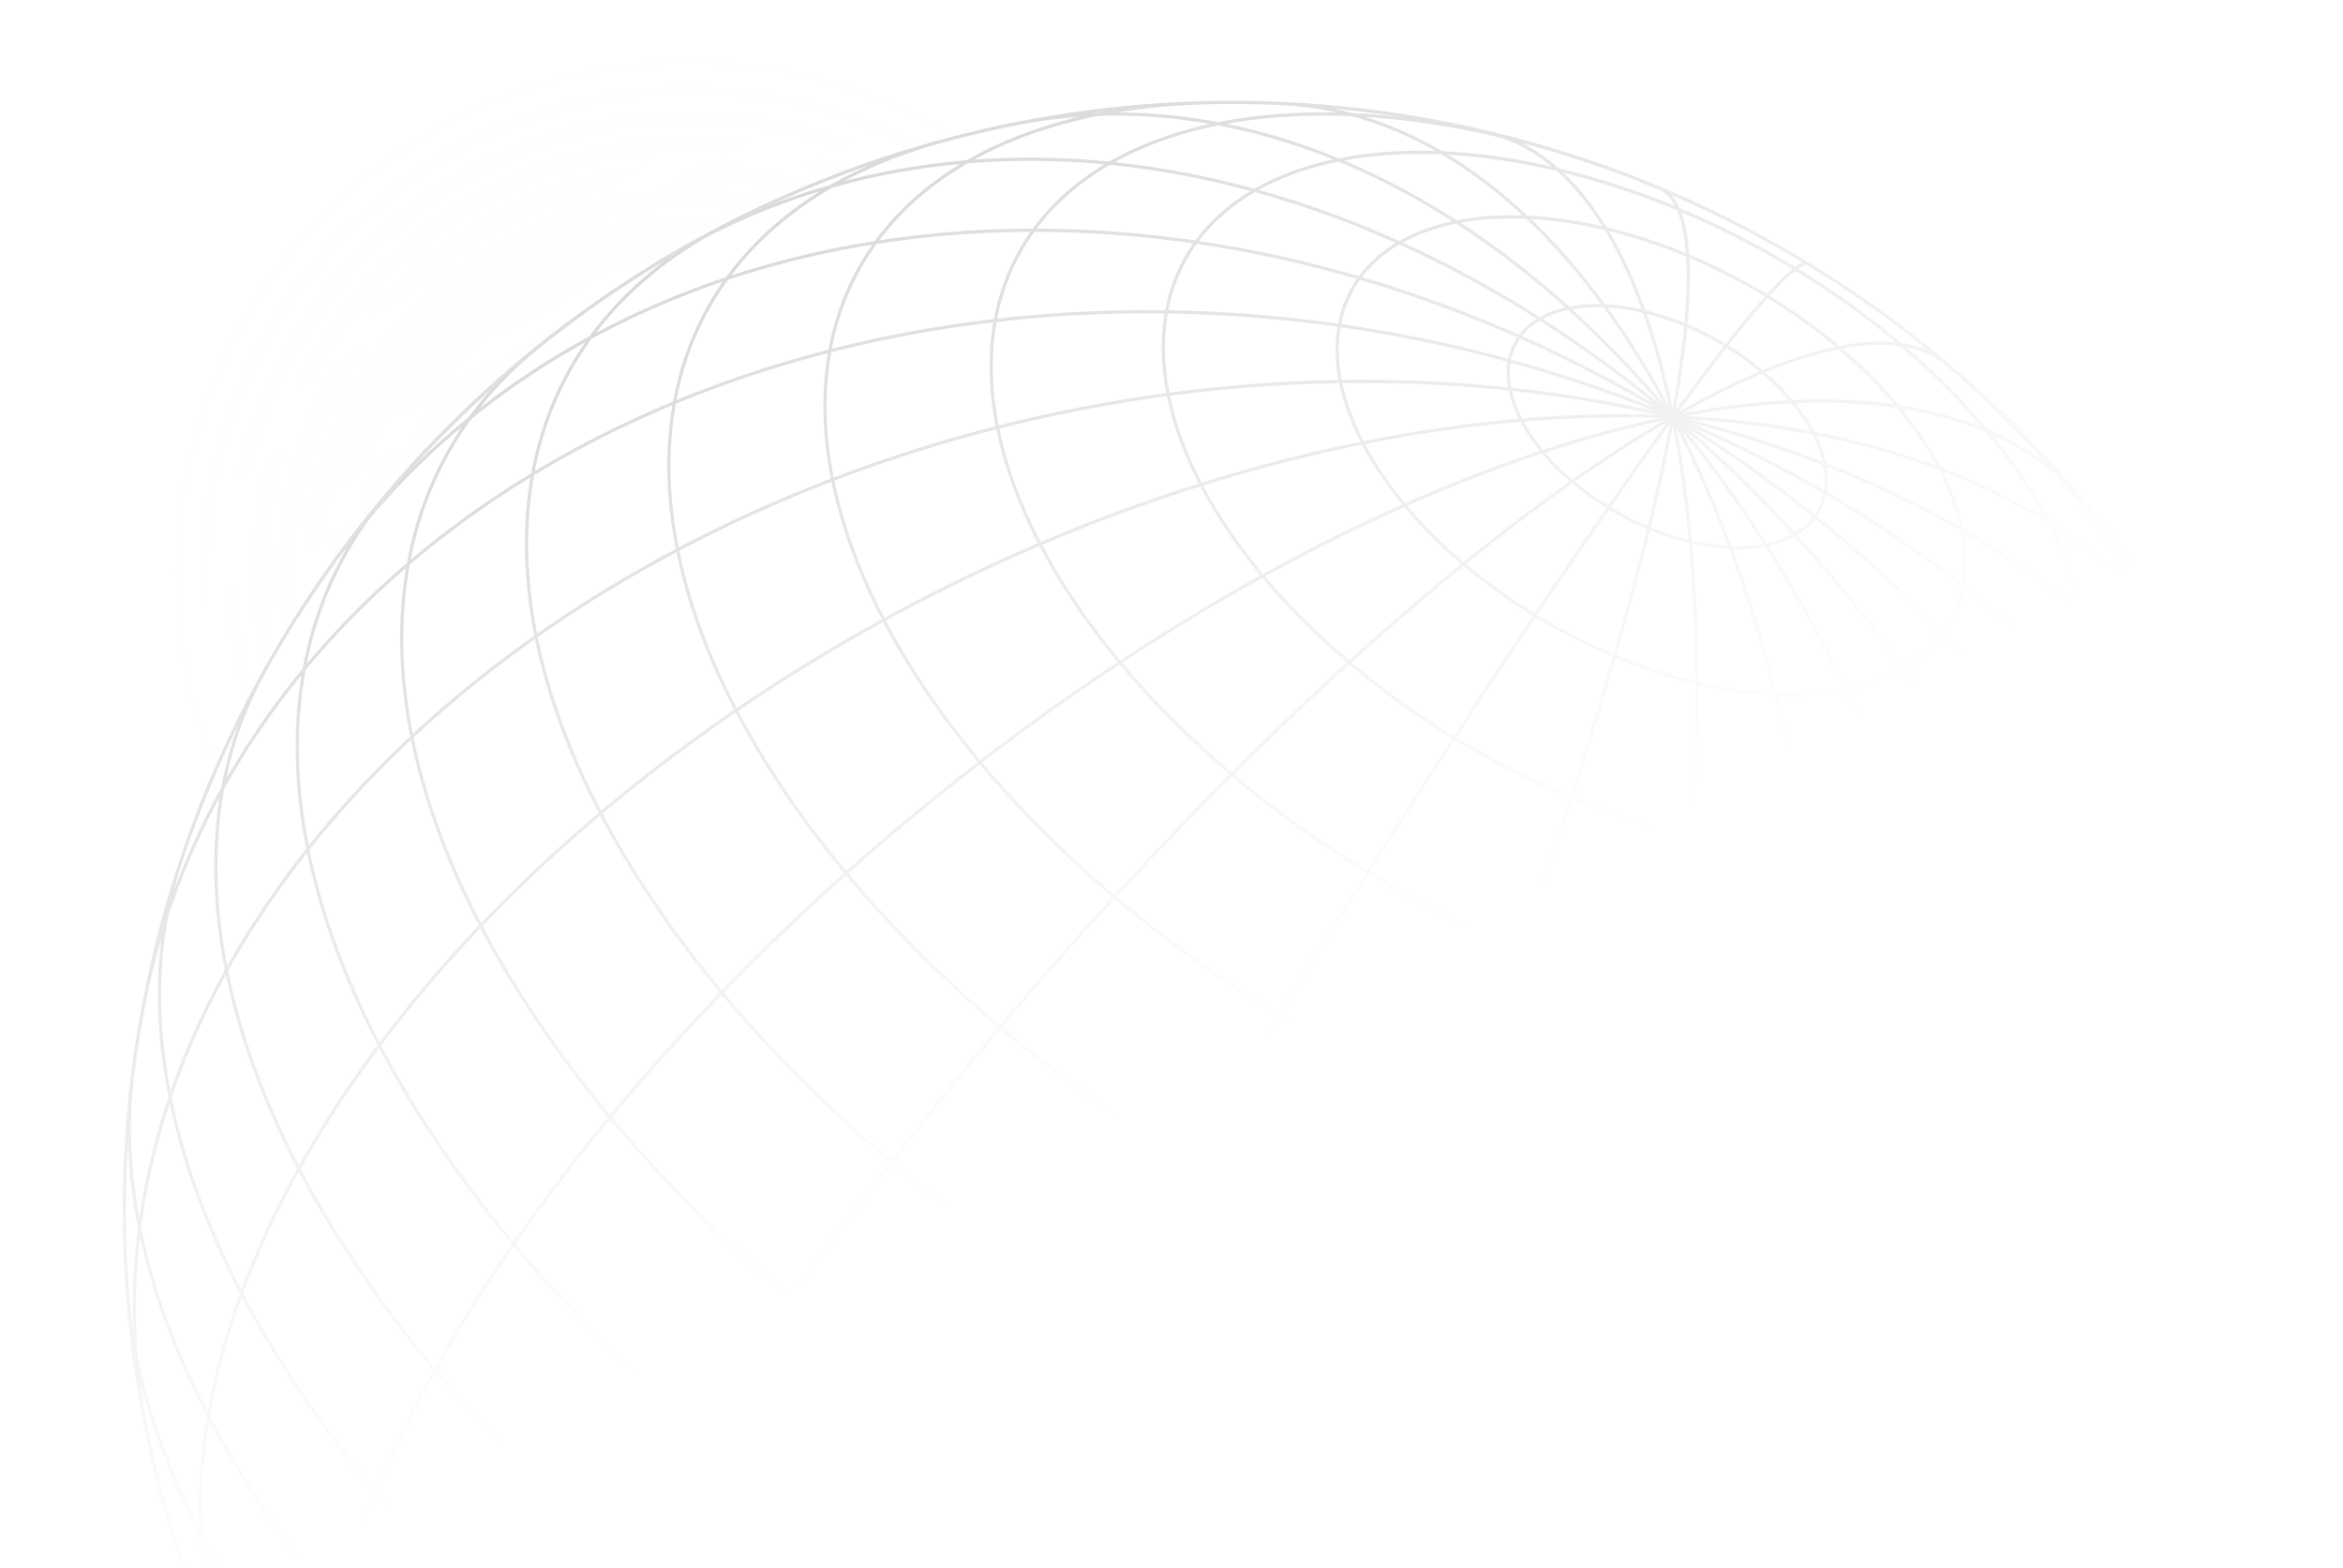
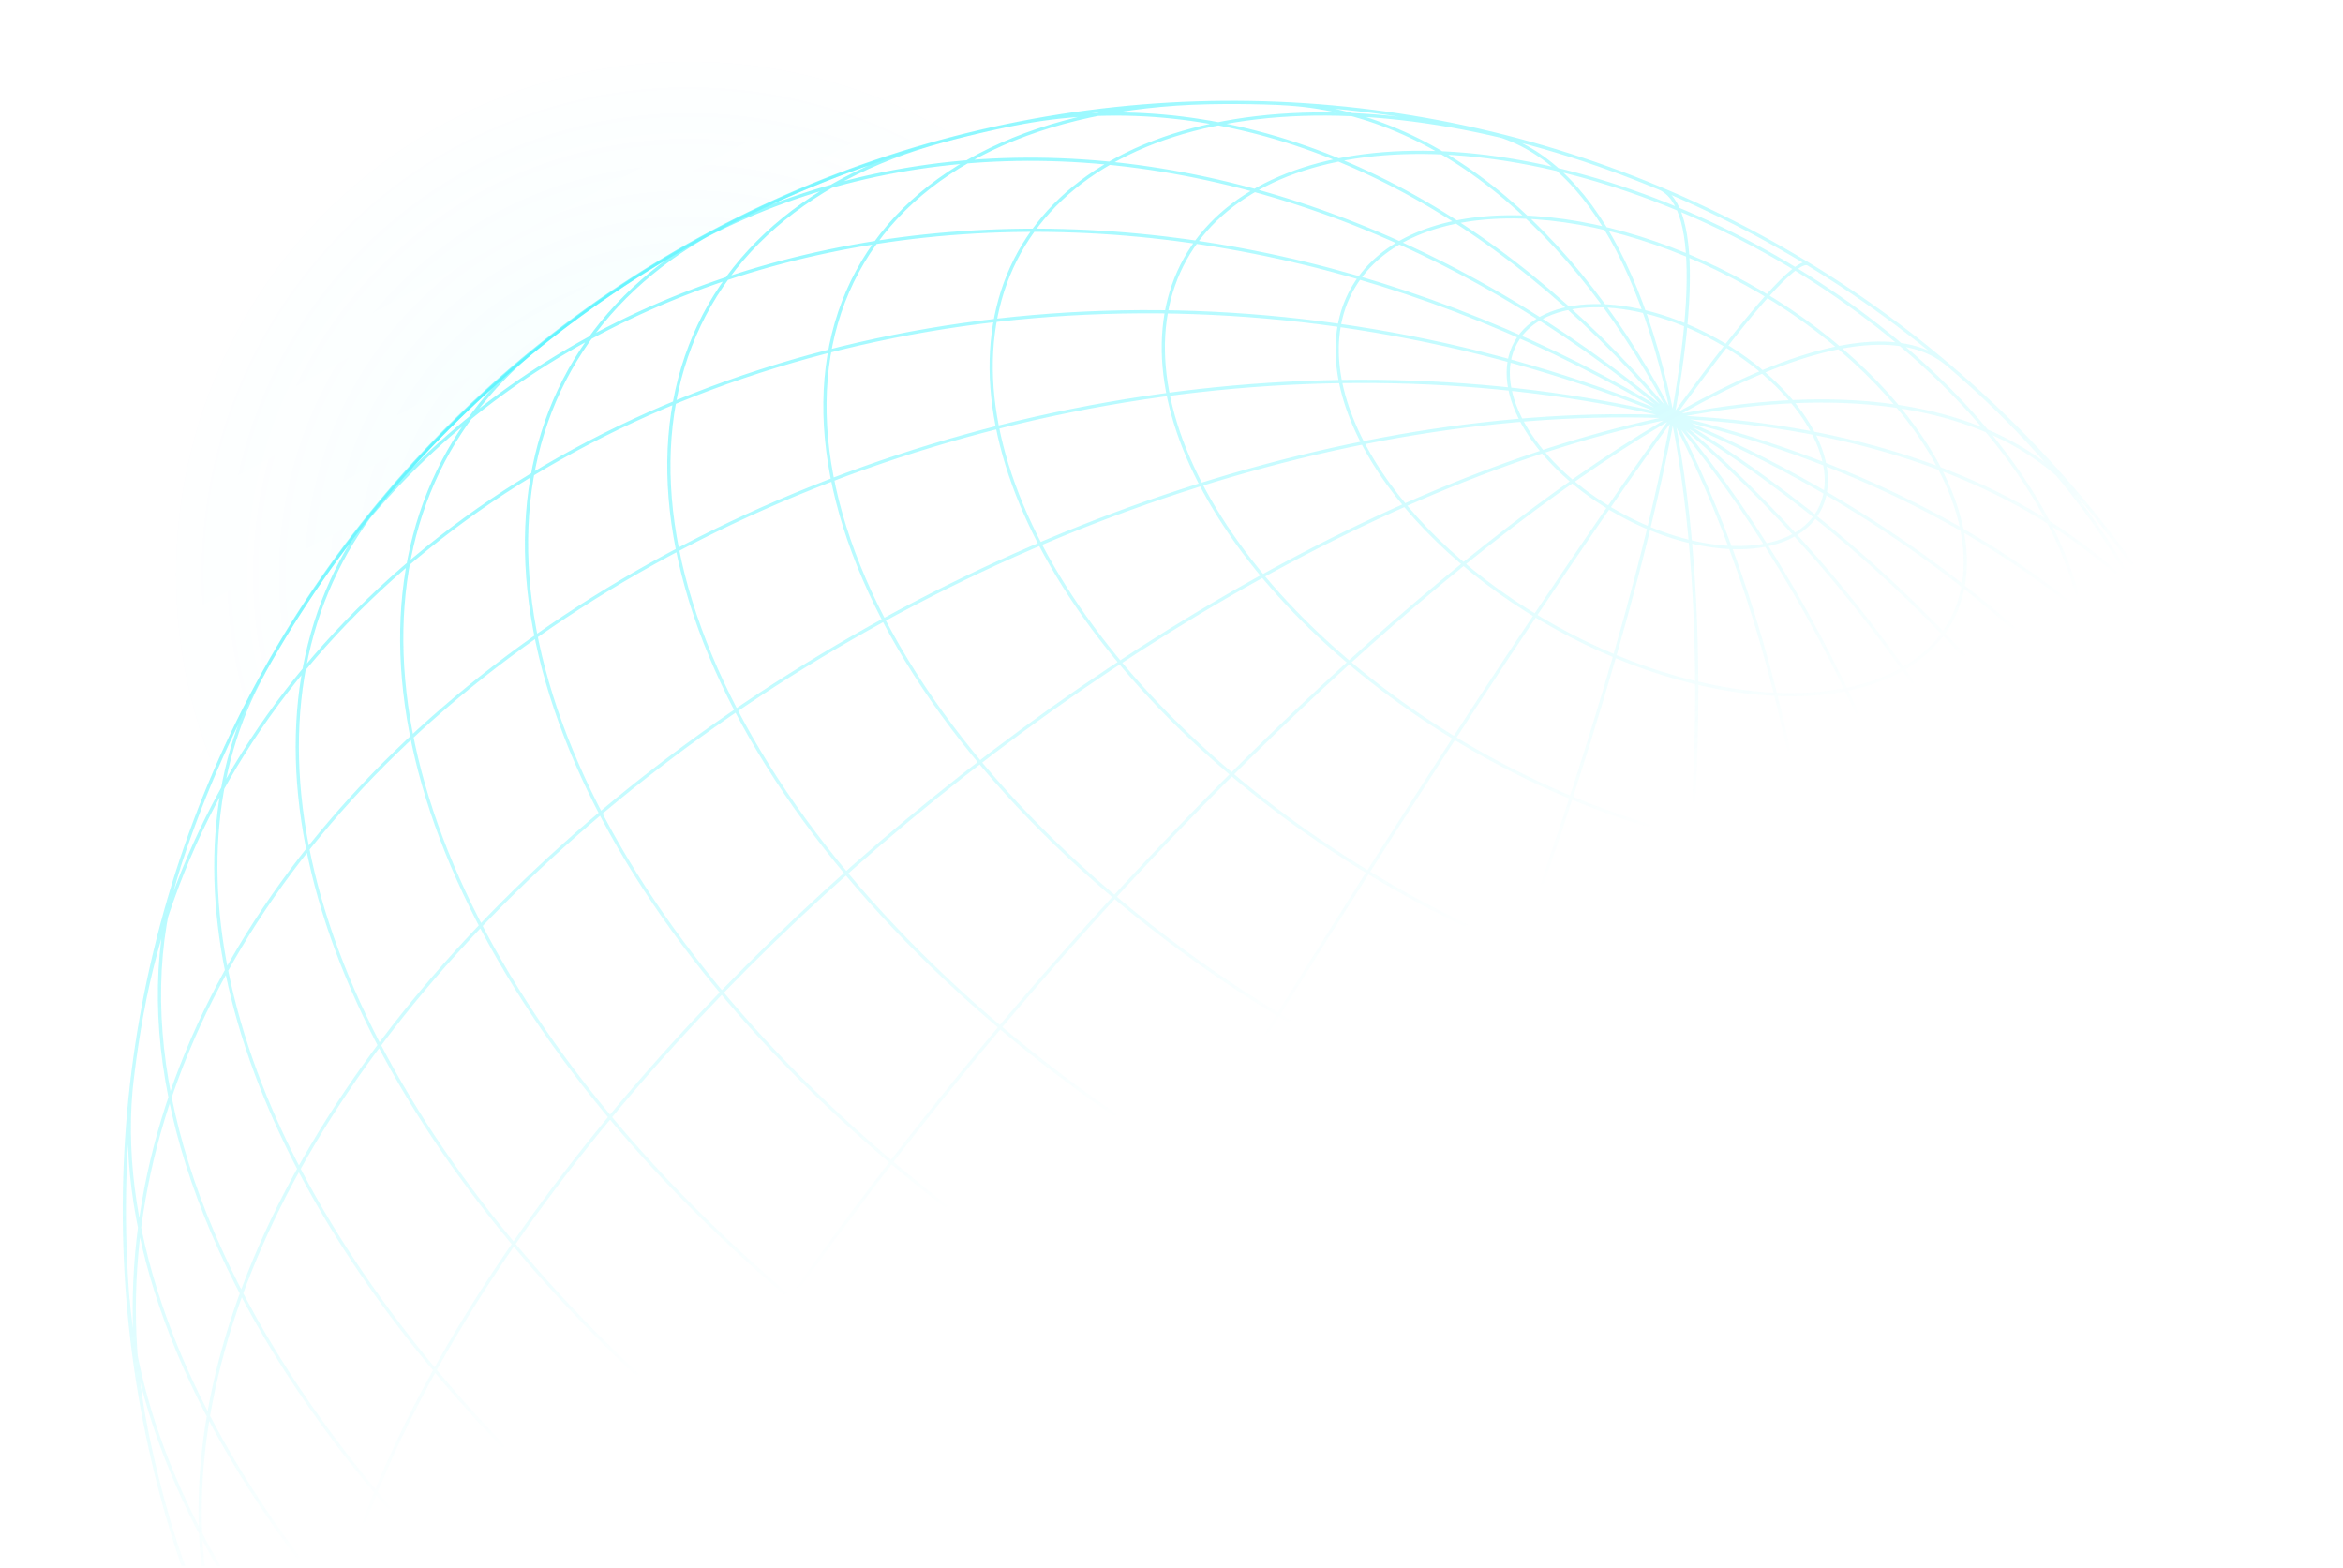
<svg xmlns="http://www.w3.org/2000/svg" width="1015" height="679" viewBox="0 0 1015 679" fill="none" id="svg-globe-light">
  <mask id="mask0_1015_5349" style="mask-type:alpha" maskUnits="userSpaceOnUse" x="0" y="0" width="1109" height="679">
    <rect width="1108.46" height="678.381" fill="url(#paint0_linear_1015_5349)" />
  </mask>
  <g mask="url(#mask0_1015_5349)">
-     <path opacity="0.6" d="M284.212 934.142C280.085 931.625 287.602 910.243 305.952 872.103C324.301 833.964 352.861 780.429 388.746 716.858C424.631 653.288 466.583 581.947 510.388 510.018C554.212 438.055 598.338 368.056 638.316 306.983C678.328 245.929 712.797 195.99 738.253 162.201C763.727 128.377 779.293 111.913 783.42 114.429M223.942 890.748C206.799 876.243 204.265 845.057 216.571 800.328C228.912 755.618 255.695 698.895 294.208 635.931C332.721 572.966 381.657 505.952 436.047 441.654C490.456 377.32 548.395 317.956 604.05 269.496C659.74 221.056 711.177 185.21 753.226 165.621C795.275 146.032 826.45 143.356 843.612 157.827M165.144 831.521C140.432 801.853 133.219 758.546 144.163 705.919C155.106 653.291 183.898 593.193 227.587 531.665C271.276 470.137 328.344 409.347 393.061 355.408C457.777 301.47 527.862 256.307 596.229 224.428C664.631 192.568 728.912 175.084 782.685 173.773C836.439 172.497 877.751 187.397 902.43 217.046M108.278 746.185C84.192 700.022 80.184 644.392 96.68 584.921C113.175 525.45 149.591 464.24 202.217 407.406C254.877 350.59 321.902 300.18 396.587 261.209C471.273 222.239 551.007 196.178 627.719 185.507C704.466 174.855 775.499 180.074 833.689 200.575C891.879 221.075 935.197 256.224 959.283 302.388M63.259 618.573C51.073 557.773 60.843 493.669 91.588 432.724C122.332 371.778 172.956 316.122 238.399 271.391C303.842 226.659 381.771 194.386 464.363 177.817C546.956 161.249 631.302 161.015 708.931 177.084C786.56 193.153 854.718 224.982 906.566 269.36C958.414 313.737 992.137 369.159 1004.32 429.959M61.667 438.31C73.798 371.655 107.536 310.171 159.503 260.022C211.436 209.854 279.764 172.788 357.63 152.518C435.477 132.281 520.09 129.545 602.963 144.663C685.855 159.747 764.079 192.136 829.76 238.535C895.442 284.935 946.351 343.703 977.257 408.969C1008.16 474.236 1018.08 543.656 1005.95 610.311M145.542 242.236C206.679 158.103 306.195 107.095 422.246 100.482C538.297 93.869 661.331 132.188 764.297 206.972C867.262 281.755 941.754 386.946 971.341 499.316C1000.91 611.719 983.211 722.13 922.108 806.282M293.978 108.588C379.356 59.34 486.517 55.876 591.871 99.019C697.226 142.161 792.142 228.286 855.726 338.559C919.33 448.797 946.407 574.1 930.978 686.894C915.549 799.688 858.929 890.731 773.551 939.978M439.48 53.741C524.234 36.756 615.444 70.023 693.07 146.277C770.695 222.53 828.331 335.428 853.355 460.221C878.38 585.013 868.671 711.448 826.435 811.692C784.199 911.935 712.848 977.82 628.093 994.805M555.09 44.867C623.422 47.913 686.725 101.346 731.061 193.385C775.398 285.423 797.1 408.595 791.491 535.735C785.829 662.89 753.288 783.609 700.958 871.375C648.628 959.141 580.862 1006.76 512.531 1003.71M645.119 57.499C689.588 68.09 720.485 127.468 731.049 222.491C741.613 317.514 730.965 440.464 701.419 564.283C671.892 688.067 625.89 802.614 573.578 882.664C521.265 962.714 466.897 1001.74 422.447 991.113M718.855 81.498C737.224 89.184 735.308 143.186 713.586 231.644C691.863 320.102 652.105 435.78 603.026 553.199C553.948 670.618 499.6 780.216 451.876 857.828C404.204 935.425 367.102 974.739 348.732 967.054M369.476 975.209C322.633 958.135 277.147 932.876 237.891 902.139M544.474 1004.07C470.56 1005.74 384.012 981.709 304.334 937.463C224.655 893.217 158.558 832.439 120.849 768.829M658.841 987.629C564.847 1013 433.568 987.668 313.518 921.004C193.468 854.339 102.566 756.296 74.416 663.095M753.898 950.718C704.348 976.293 637.105 984.632 561.094 974.627C485.083 964.622 403.798 936.776 328.102 894.742C252.405 852.707 185.78 798.462 137.125 739.195C88.451 679.961 59.983 618.474 55.499 562.894M834.454 898.345C786.032 937.256 711.598 954.582 623.226 947.505C534.855 940.428 437.749 909.367 347.703 859.363C257.656 809.36 179.957 743.351 127.234 672.078C74.511 600.805 49.87 528.462 57.303 466.789M901.137 833.101C857.568 884.949 779.486 911.837 681.878 908.614C584.251 905.425 473.891 872.349 371.966 815.75C270.042 759.151 183.626 682.956 129.31 601.771C74.995 520.585 56.543 440.091 77.504 375.734M953.355 757.266C929.888 799.525 887.463 830.224 830.34 846.384C773.183 862.524 703.376 863.51 627.868 849.203C552.36 834.896 473.851 805.852 400.18 764.942C326.509 724.032 260.353 672.743 208.293 616.211C156.233 559.678 120.134 499.882 103.654 442.851C87.14 385.801 90.826 333.545 114.273 291.319M953.355 757.266C891.57 868.527 788.086 950.704 665.71 985.694C543.334 1020.68 412.103 1005.62 300.807 943.814C189.545 882.03 107.368 778.545 72.359 656.203C37.369 533.827 52.436 402.597 114.239 291.3C176.023 180.039 279.508 97.862 401.85 62.853C524.226 27.863 655.457 42.929 766.753 104.733C878.015 166.517 960.191 270.001 995.201 392.343C1030.19 514.72 1015.14 646.004 953.355 757.266ZM990.124 672.851C974.107 722.078 935.765 759.58 879.502 781.067C823.257 802.52 751.414 807.092 672.207 794.189C592.98 781.321 509.601 751.504 431.673 708.23C353.71 664.937 284.358 609.941 231.553 549.492C178.749 489.043 144.598 425.657 133.11 366.592C121.588 307.508 133.188 255.155 166.491 215.484M1010.24 581.792C1003.58 636.891 971.662 680.7 918.684 707.515C865.686 734.364 794.057 742.917 713.229 732.124C632.401 721.331 546.116 691.651 465.682 646.986C385.248 602.321 314.442 544.766 262.552 481.86C210.662 418.955 180.058 353.631 174.833 294.451C169.607 235.27 189.923 185.017 233.155 150.275M1012.13 485.691C1016.94 545.223 993.958 594.851 946.686 627.08C899.414 659.31 830.418 672.424 750.067 664.411C669.716 656.398 582.42 627.73 501.334 582.702C420.248 537.675 349.731 478.709 300.488 414.758C251.211 350.788 225.869 285.287 228.238 228.123C230.607 170.958 260.622 125.238 313.662 97.829M993.212 385.49C1012 447.754 1001.16 502.688 962.593 540.603C924.021 578.517 860.21 596.936 782.442 592.603C704.708 588.289 618.053 561.459 537.859 516.927C457.666 472.395 389.117 413.04 344.329 349.317C299.575 285.613 281.477 221.709 293.271 168.925C305.065 116.141 345.989 77.871 408.753 60.937M946.711 279.718C983.745 342.279 990.263 402.448 964.795 447.099C939.326 491.75 883.959 517.284 810.803 518.072C737.628 518.895 652.572 494.929 574.232 451.426C495.892 407.924 430.586 348.392 392.602 285.843C354.618 223.293 347.005 162.831 371.444 117.608C395.883 72.385 450.402 46.111 523.085 44.477M829.684 146.461C882.115 187.524 920.325 235.916 937.318 282.722C954.276 329.508 948.853 371.547 921.985 401.004C895.118 430.46 848.685 445.325 791.242 442.891C733.799 440.457 669.278 420.843 609.648 387.73C549.983 354.598 499.26 310.217 466.829 262.742C434.397 215.268 422.469 167.996 433.271 129.618C444.072 91.24 476.856 64.394 525.57 54.076C574.25 43.738 635.561 50.611 698.133 73.41M894.319 323.837C878.23 352.811 842.706 369.466 795.622 370.135C748.504 370.784 693.679 355.386 643.181 327.344C592.648 299.283 550.595 260.884 526.273 220.564C501.917 180.224 497.291 141.319 513.399 112.31C529.489 83.336 565.013 66.681 612.096 66.012C659.214 65.363 714.039 80.761 764.538 108.803C815.036 136.845 857.123 175.263 881.445 215.583C905.767 255.904 910.408 294.863 894.319 323.837ZM844.944 269.425C833.983 289.164 809.816 300.492 777.771 300.933C745.726 301.374 708.37 290.916 674.006 271.833C639.642 252.751 610.998 226.604 594.451 199.135C577.886 171.701 574.727 145.198 585.688 125.458C596.649 105.719 620.816 94.391 652.861 93.95C684.906 93.509 722.263 103.967 756.626 123.049C790.99 142.132 819.634 168.279 836.181 195.748C852.746 223.182 855.906 249.685 844.944 269.425ZM787.916 221.273C776.364 242.076 737.618 242.614 701.366 222.483C665.114 202.352 645.088 169.178 656.64 148.374C668.192 127.571 706.939 127.033 743.191 147.164C779.443 167.295 799.468 200.469 787.916 221.273Z" stroke="#B2B2B2" stroke-width="1.396" />
+     <path opacity="0.6" d="M284.212 934.142C280.085 931.625 287.602 910.243 305.952 872.103C324.301 833.964 352.861 780.429 388.746 716.858C424.631 653.288 466.583 581.947 510.388 510.018C554.212 438.055 598.338 368.056 638.316 306.983C678.328 245.929 712.797 195.99 738.253 162.201C763.727 128.377 779.293 111.913 783.42 114.429M223.942 890.748C206.799 876.243 204.265 845.057 216.571 800.328C228.912 755.618 255.695 698.895 294.208 635.931C332.721 572.966 381.657 505.952 436.047 441.654C490.456 377.32 548.395 317.956 604.05 269.496C659.74 221.056 711.177 185.21 753.226 165.621C795.275 146.032 826.45 143.356 843.612 157.827M165.144 831.521C140.432 801.853 133.219 758.546 144.163 705.919C155.106 653.291 183.898 593.193 227.587 531.665C271.276 470.137 328.344 409.347 393.061 355.408C457.777 301.47 527.862 256.307 596.229 224.428C664.631 192.568 728.912 175.084 782.685 173.773C836.439 172.497 877.751 187.397 902.43 217.046M108.278 746.185C84.192 700.022 80.184 644.392 96.68 584.921C113.175 525.45 149.591 464.24 202.217 407.406C254.877 350.59 321.902 300.18 396.587 261.209C471.273 222.239 551.007 196.178 627.719 185.507C704.466 174.855 775.499 180.074 833.689 200.575C891.879 221.075 935.197 256.224 959.283 302.388M63.259 618.573C51.073 557.773 60.843 493.669 91.588 432.724C122.332 371.778 172.956 316.122 238.399 271.391C303.842 226.659 381.771 194.386 464.363 177.817C546.956 161.249 631.302 161.015 708.931 177.084C786.56 193.153 854.718 224.982 906.566 269.36C958.414 313.737 992.137 369.159 1004.32 429.959M61.667 438.31C73.798 371.655 107.536 310.171 159.503 260.022C211.436 209.854 279.764 172.788 357.63 152.518C435.477 132.281 520.09 129.545 602.963 144.663C685.855 159.747 764.079 192.136 829.76 238.535C895.442 284.935 946.351 343.703 977.257 408.969C1008.16 474.236 1018.08 543.656 1005.95 610.311M145.542 242.236C206.679 158.103 306.195 107.095 422.246 100.482C538.297 93.869 661.331 132.188 764.297 206.972C867.262 281.755 941.754 386.946 971.341 499.316C1000.91 611.719 983.211 722.13 922.108 806.282M293.978 108.588C379.356 59.34 486.517 55.876 591.871 99.019C697.226 142.161 792.142 228.286 855.726 338.559C919.33 448.797 946.407 574.1 930.978 686.894C915.549 799.688 858.929 890.731 773.551 939.978M439.48 53.741C524.234 36.756 615.444 70.023 693.07 146.277C770.695 222.53 828.331 335.428 853.355 460.221C878.38 585.013 868.671 711.448 826.435 811.692C784.199 911.935 712.848 977.82 628.093 994.805M555.09 44.867C623.422 47.913 686.725 101.346 731.061 193.385C775.398 285.423 797.1 408.595 791.491 535.735C785.829 662.89 753.288 783.609 700.958 871.375C648.628 959.141 580.862 1006.76 512.531 1003.71M645.119 57.499C689.588 68.09 720.485 127.468 731.049 222.491C741.613 317.514 730.965 440.464 701.419 564.283C671.892 688.067 625.89 802.614 573.578 882.664C521.265 962.714 466.897 1001.74 422.447 991.113M718.855 81.498C737.224 89.184 735.308 143.186 713.586 231.644C691.863 320.102 652.105 435.78 603.026 553.199C553.948 670.618 499.6 780.216 451.876 857.828C404.204 935.425 367.102 974.739 348.732 967.054M369.476 975.209C322.633 958.135 277.147 932.876 237.891 902.139M544.474 1004.07C470.56 1005.74 384.012 981.709 304.334 937.463C224.655 893.217 158.558 832.439 120.849 768.829M658.841 987.629C564.847 1013 433.568 987.668 313.518 921.004C193.468 854.339 102.566 756.296 74.416 663.095M753.898 950.718C704.348 976.293 637.105 984.632 561.094 974.627C485.083 964.622 403.798 936.776 328.102 894.742C252.405 852.707 185.78 798.462 137.125 739.195C88.451 679.961 59.983 618.474 55.499 562.894M834.454 898.345C786.032 937.256 711.598 954.582 623.226 947.505C534.855 940.428 437.749 909.367 347.703 859.363C257.656 809.36 179.957 743.351 127.234 672.078C74.511 600.805 49.87 528.462 57.303 466.789M901.137 833.101C857.568 884.949 779.486 911.837 681.878 908.614C584.251 905.425 473.891 872.349 371.966 815.75C270.042 759.151 183.626 682.956 129.31 601.771C74.995 520.585 56.543 440.091 77.504 375.734M953.355 757.266C929.888 799.525 887.463 830.224 830.34 846.384C773.183 862.524 703.376 863.51 627.868 849.203C552.36 834.896 473.851 805.852 400.18 764.942C326.509 724.032 260.353 672.743 208.293 616.211C156.233 559.678 120.134 499.882 103.654 442.851C87.14 385.801 90.826 333.545 114.273 291.319M953.355 757.266C891.57 868.527 788.086 950.704 665.71 985.694C543.334 1020.68 412.103 1005.62 300.807 943.814C189.545 882.03 107.368 778.545 72.359 656.203C37.369 533.827 52.436 402.597 114.239 291.3C176.023 180.039 279.508 97.862 401.85 62.853C524.226 27.863 655.457 42.929 766.753 104.733C878.015 166.517 960.191 270.001 995.201 392.343C1030.19 514.72 1015.14 646.004 953.355 757.266ZM990.124 672.851C974.107 722.078 935.765 759.58 879.502 781.067C823.257 802.52 751.414 807.092 672.207 794.189C592.98 781.321 509.601 751.504 431.673 708.23C353.71 664.937 284.358 609.941 231.553 549.492C178.749 489.043 144.598 425.657 133.11 366.592C121.588 307.508 133.188 255.155 166.491 215.484M1010.24 581.792C1003.58 636.891 971.662 680.7 918.684 707.515C865.686 734.364 794.057 742.917 713.229 732.124C632.401 721.331 546.116 691.651 465.682 646.986C385.248 602.321 314.442 544.766 262.552 481.86C210.662 418.955 180.058 353.631 174.833 294.451C169.607 235.27 189.923 185.017 233.155 150.275M1012.13 485.691C1016.94 545.223 993.958 594.851 946.686 627.08C899.414 659.31 830.418 672.424 750.067 664.411C669.716 656.398 582.42 627.73 501.334 582.702C420.248 537.675 349.731 478.709 300.488 414.758C251.211 350.788 225.869 285.287 228.238 228.123C230.607 170.958 260.622 125.238 313.662 97.829M993.212 385.49C1012 447.754 1001.16 502.688 962.593 540.603C924.021 578.517 860.21 596.936 782.442 592.603C704.708 588.289 618.053 561.459 537.859 516.927C457.666 472.395 389.117 413.04 344.329 349.317C299.575 285.613 281.477 221.709 293.271 168.925C305.065 116.141 345.989 77.871 408.753 60.937M946.711 279.718C983.745 342.279 990.263 402.448 964.795 447.099C939.326 491.75 883.959 517.284 810.803 518.072C737.628 518.895 652.572 494.929 574.232 451.426C495.892 407.924 430.586 348.392 392.602 285.843C354.618 223.293 347.005 162.831 371.444 117.608C395.883 72.385 450.402 46.111 523.085 44.477M829.684 146.461C882.115 187.524 920.325 235.916 937.318 282.722C954.276 329.508 948.853 371.547 921.985 401.004C895.118 430.46 848.685 445.325 791.242 442.891C733.799 440.457 669.278 420.843 609.648 387.73C549.983 354.598 499.26 310.217 466.829 262.742C434.397 215.268 422.469 167.996 433.271 129.618C444.072 91.24 476.856 64.394 525.57 54.076C574.25 43.738 635.561 50.611 698.133 73.41M894.319 323.837C878.23 352.811 842.706 369.466 795.622 370.135C748.504 370.784 693.679 355.386 643.181 327.344C592.648 299.283 550.595 260.884 526.273 220.564C501.917 180.224 497.291 141.319 513.399 112.31C529.489 83.336 565.013 66.681 612.096 66.012C659.214 65.363 714.039 80.761 764.538 108.803C815.036 136.845 857.123 175.263 881.445 215.583C905.767 255.904 910.408 294.863 894.319 323.837ZM844.944 269.425C833.983 289.164 809.816 300.492 777.771 300.933C745.726 301.374 708.37 290.916 674.006 271.833C639.642 252.751 610.998 226.604 594.451 199.135C577.886 171.701 574.727 145.198 585.688 125.458C596.649 105.719 620.816 94.391 652.861 93.95C684.906 93.509 722.263 103.967 756.626 123.049C790.99 142.132 819.634 168.279 836.181 195.748C852.746 223.182 855.906 249.685 844.944 269.425ZM787.916 221.273C776.364 242.076 737.618 242.614 701.366 222.483C665.114 202.352 645.088 169.178 656.64 148.374C668.192 127.571 706.939 127.033 743.191 147.164C779.443 167.295 799.468 200.469 787.916 221.273Z" stroke="#27F1FF" stroke-width="1.396" />
    <path d="M370.959 -86.196C445.718 -61.123 503.129 -2.397 533.355 44.457C268.571 45.029 54.044 259.625 53.587 524.437C-0.278 503.261 -39.821 473.121 -64.98 436.382C-90.26 399.468 -101.045 355.852 -97.208 307.885C-89.533 211.924 -23.333 98.528 102.442 -13.271C202.961 -102.622 295.778 -111.41 370.959 -86.196Z" fill="url(#paint1_radial_1015_5349)" fill-opacity="0.08" stroke="url(#paint2_radial_1015_5349)" stroke-width="1.159" />
  </g>
  <defs>
    <linearGradient id="paint0_linear_1015_5349" x1="446.14" y1="-76.744" x2="689.505" y2="372.509" gradientUnits="userSpaceOnUse">
-       <stop stop-color="white" />
-       <stop offset="1" stop-color="white" stop-opacity="0" />
+       <stop stop-color="#27F1FF" />
+       <stop offset="1" stop-color="#27F1FF" stop-opacity="0" />
    </linearGradient>
    <radialGradient id="paint1_radial_1015_5349" cx="0" cy="0" r="1" gradientUnits="userSpaceOnUse" gradientTransform="translate(298.542 248.772) rotate(-132.571) scale(228.667 229.067)">
-       <stop stop-color="white" />
-       <stop offset="1" stop-color="#D9D9D9" stop-opacity="0" />
+       <stop stop-color="#27F1FF" />
+       <stop offset="1" stop-color="#27F1FF" stop-opacity="0" />
    </radialGradient>
    <radialGradient id="paint2_radial_1015_5349" cx="0" cy="0" r="1" gradientUnits="userSpaceOnUse" gradientTransform="translate(236.37 188.573) rotate(-113.962) scale(136.073 280.182)">
-       <stop stop-color="#D9D9D9" />
-       <stop offset="1" stop-color="#D9D9D9" stop-opacity="0" />
+       <stop stop-color="#27F1FF" />
+       <stop offset="1" stop-color="#27F1FF" stop-opacity="0" />
    </radialGradient>
  </defs>
</svg>
